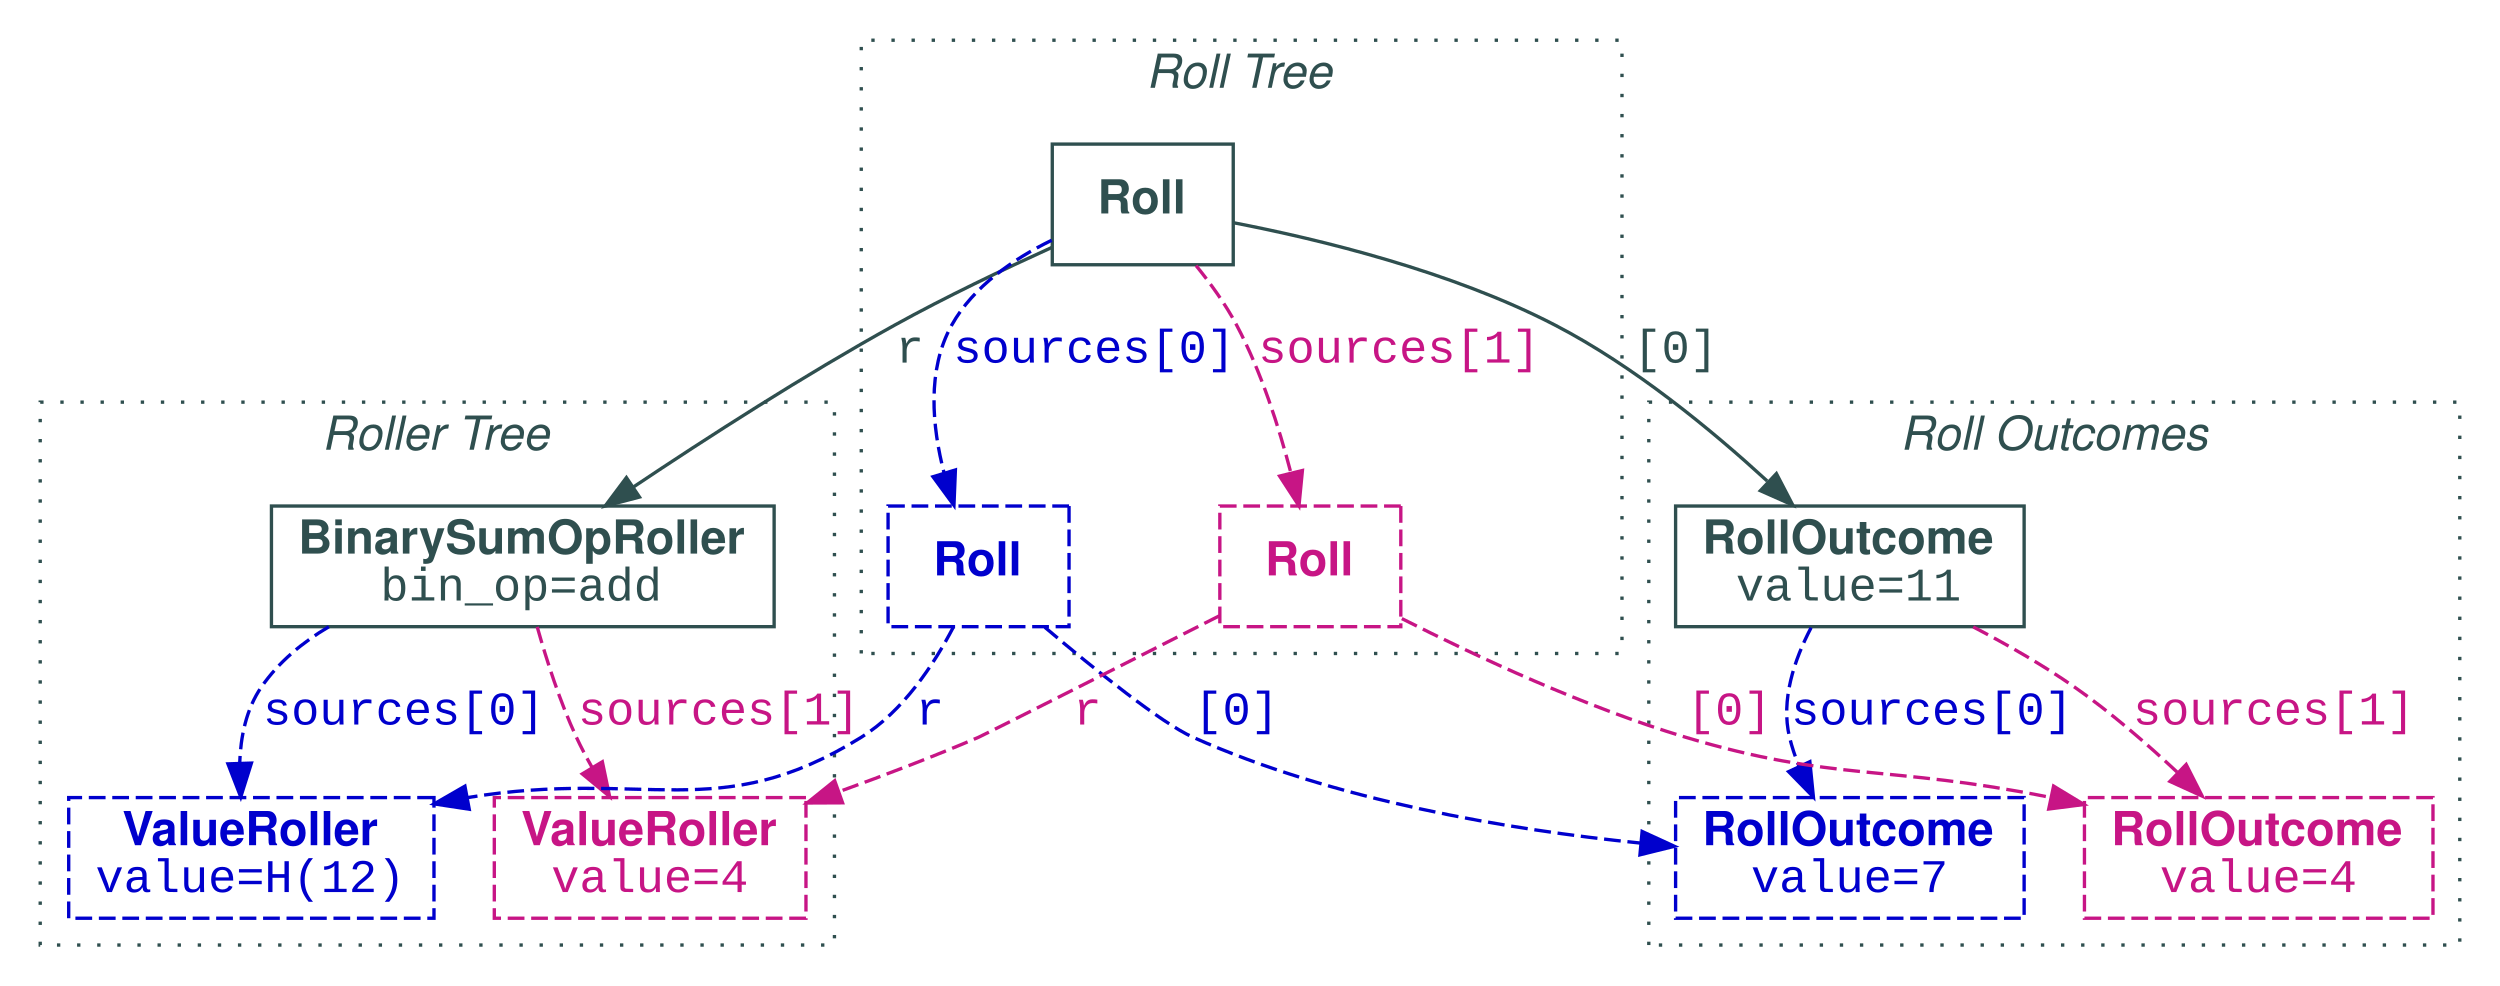
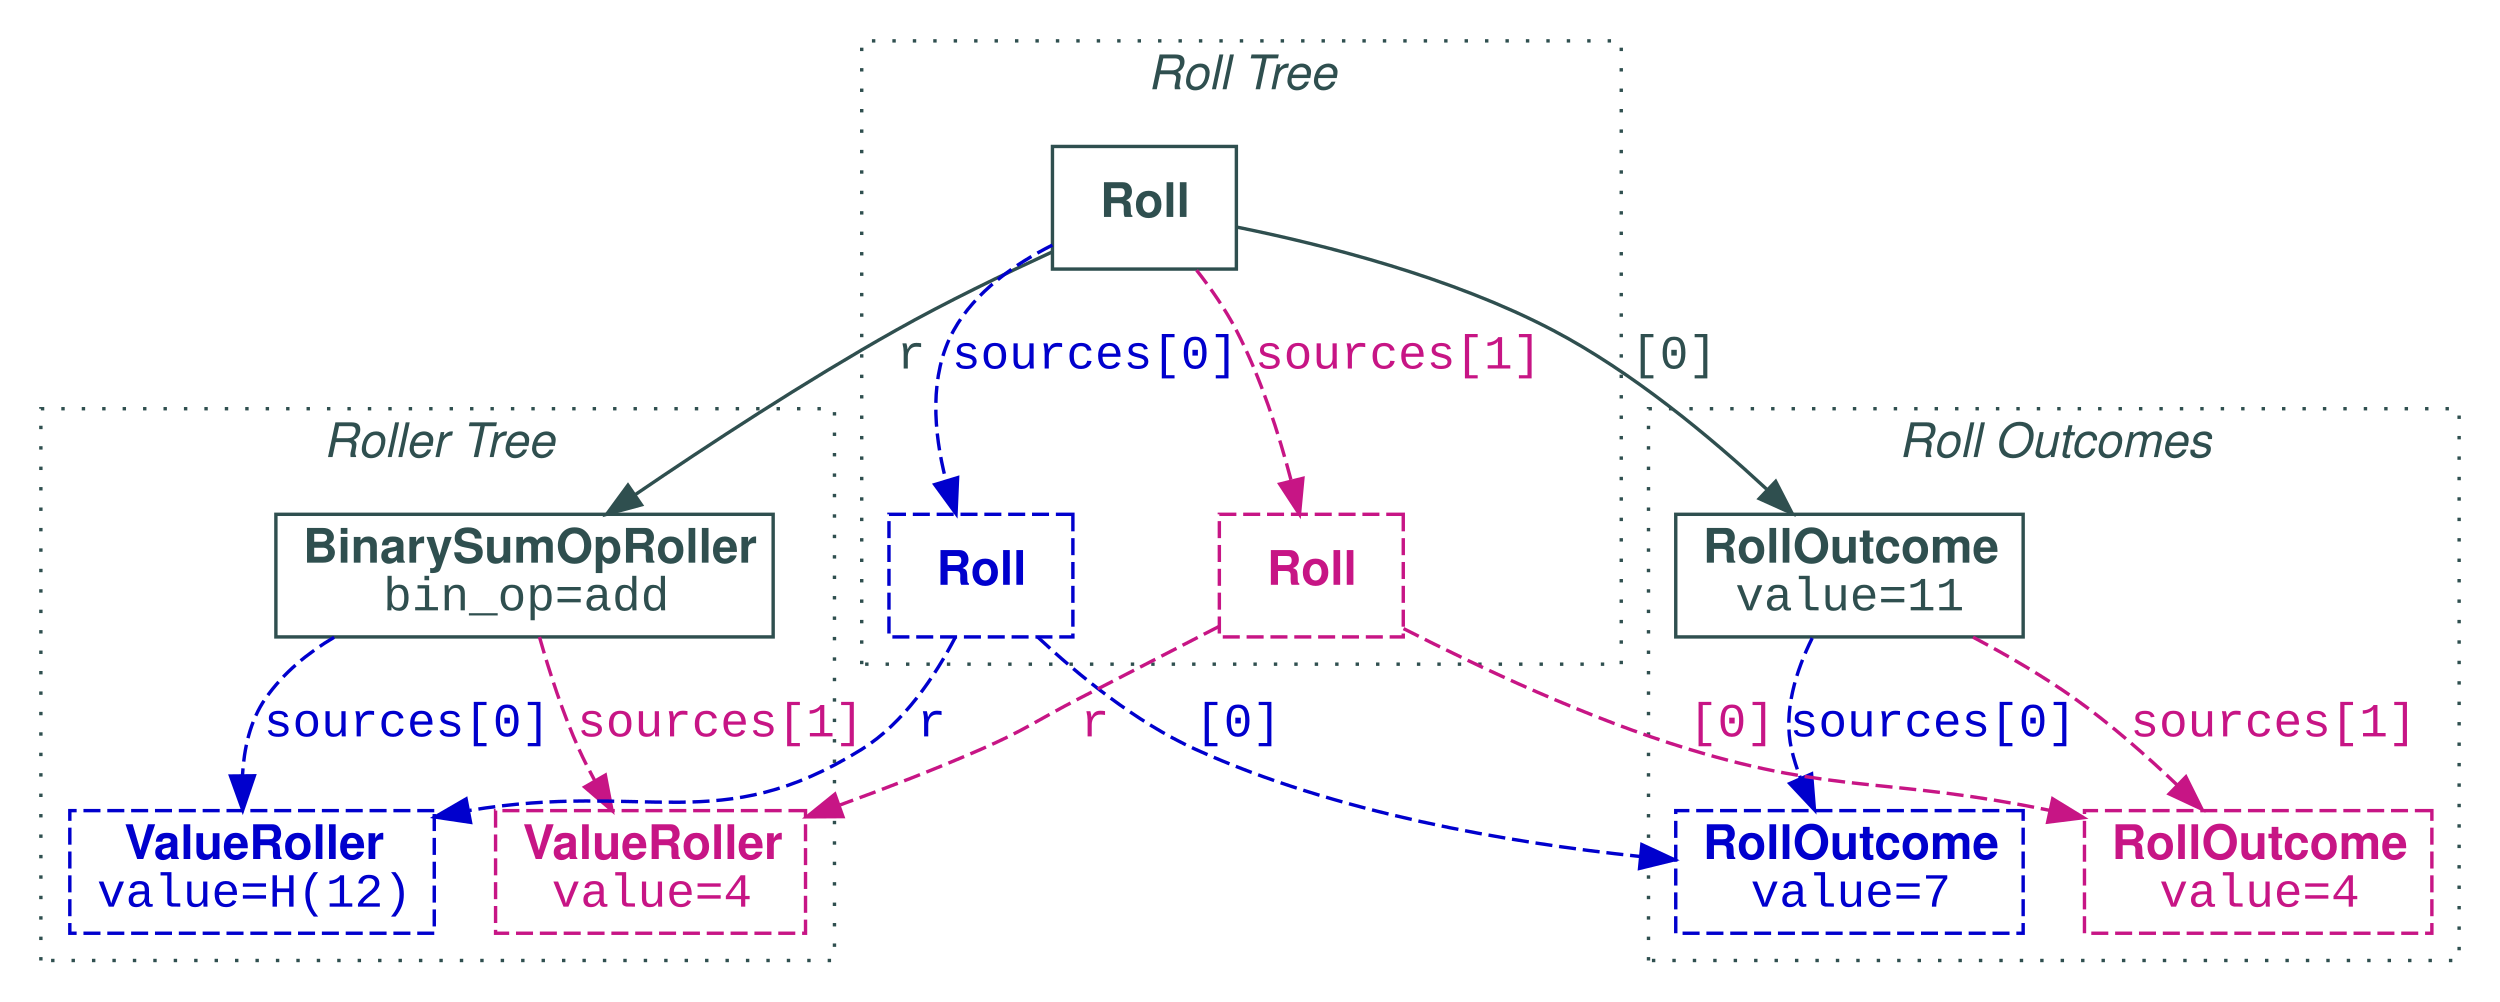
- <svg xmlns="http://www.w3.org/2000/svg" width="746pt" height="294pt" viewBox="0.00 0.00 746.00 294.00">
+ <svg xmlns="http://www.w3.org/2000/svg" width="734pt" height="294pt" viewBox="0.00 0.00 734.00 294.00">
  <g id="graph0" class="graph" transform="scale(1 1) rotate(0) translate(4 290)">
+     <g id="clust1" class="cluster">
+       <polygon fill="transparent" stroke="DarkSlateGray" stroke-dasharray="1,5" points="249,-95 249,-278 472,-278 472,-95 249,-95" />
+       <text text-anchor="start" x="333" y="-263.8" font-family="Helvetica,sans-Serif" font-style="italic" font-size="14.00" fill="DarkSlateGray">Roll Tree</text>
+     </g>
    <g id="clust2" class="cluster">
-       <polygon fill="transparent" stroke="DarkSlateGray" stroke-dasharray="1,5" points="8,-8 8,-170 245,-170 245,-8 8,-8" />
-       <text text-anchor="start" x="92" y="-155.8" font-family="Helvetica,sans-Serif" font-style="italic" font-size="14.00" fill="DarkSlateGray">Roller Tree</text>
+       <polygon fill="transparent" stroke="DarkSlateGray" stroke-dasharray="1,5" points="8,-8 8,-170 241,-170 241,-8 8,-8" />
+       <text text-anchor="start" x="91" y="-155.8" font-family="Helvetica,sans-Serif" font-style="italic" font-size="14.00" fill="DarkSlateGray">Roller Tree</text>
    </g>
    <g id="clust3" class="cluster">
-       <polygon fill="transparent" stroke="DarkSlateGray" stroke-dasharray="1,5" points="488,-8 488,-170 730,-170 730,-8 488,-8" />
-       <text text-anchor="start" x="563" y="-155.8" font-family="Helvetica,sans-Serif" font-style="italic" font-size="14.00" fill="DarkSlateGray">Roll Outcomes</text>
-     </g>
-     <g id="clust1" class="cluster">
-       <polygon fill="transparent" stroke="DarkSlateGray" stroke-dasharray="1,5" points="253,-95 253,-278 480,-278 480,-95 253,-95" />
-       <text text-anchor="start" x="338" y="-263.8" font-family="Helvetica,sans-Serif" font-style="italic" font-size="14.00" fill="DarkSlateGray">Roll Tree</text>
+       <polygon fill="transparent" stroke="DarkSlateGray" stroke-dasharray="1,5" points="480,-8 480,-170 718,-170 718,-8 480,-8" />
+       <text text-anchor="start" x="553.5" y="-155.8" font-family="Helvetica,sans-Serif" font-style="italic" font-size="14.00" fill="DarkSlateGray">Roll Outcomes</text>
    </g>
    <g id="node1" class="node">
-       <polygon fill="none" stroke="DarkSlateGray" points="364,-247 310,-247 310,-211 364,-211 364,-247" />
-       <text text-anchor="start" x="323.5" y="-226.3" font-family="Helvetica,sans-Serif" font-weight="bold" font-size="14.00" fill="DarkSlateGray">Roll</text>
+       <polygon fill="none" stroke="DarkSlateGray" points="359,-247 305,-247 305,-211 359,-211 359,-247" />
+       <text text-anchor="start" x="319" y="-226.3" font-family="Helvetica,sans-Serif" font-weight="bold" font-size="14.00" fill="DarkSlateGray">Roll</text>
    </g>
    <g id="node2" class="node">
-       <polygon fill="none" stroke="DarkSlateGray" points="227,-139 77,-139 77,-103 227,-103 227,-139" />
+       <polygon fill="none" stroke="DarkSlateGray" points="223,-139 77,-139 77,-103 223,-103 223,-139" />
      <text text-anchor="start" x="85" y="-124.8" font-family="Helvetica,sans-Serif" font-weight="bold" font-size="14.00" fill="DarkSlateGray">BinarySumOpRoller</text>
-       <text text-anchor="start" x="109.5" y="-110.8" font-family="Courier New" font-size="14.00" fill="DarkSlateGray">bin_op=add</text>
+       <text text-anchor="start" x="108.5" y="-110.8" font-family="Courier New" font-size="14.00" fill="DarkSlateGray">bin_op=add</text>
    </g>
    <g id="edge1" class="edge">
-       <path fill="none" stroke="DarkSlateGray" d="M309.87,-216.17C295.69,-209.74 278.17,-201.39 263,-193 236.08,-178.11 206.82,-159.27 185.1,-144.74" />
-       <polygon fill="DarkSlateGray" stroke="DarkSlateGray" points="186.82,-141.68 176.57,-139 182.92,-147.49 186.82,-141.68" />
-       <text text-anchor="middle" x="267.5" y="-181.8" font-family="Courier New" font-size="14.00" fill="DarkSlateGray">r</text>
+       <path fill="none" stroke="DarkSlateGray" d="M304.88,-216.02C290.94,-209.61 273.82,-201.33 259,-193 232.53,-178.12 203.79,-159.28 182.47,-144.75" />
+       <polygon fill="DarkSlateGray" stroke="DarkSlateGray" points="184.33,-141.78 174.11,-139.01 180.37,-147.55 184.33,-141.78" />
+       <text text-anchor="middle" x="263.5" y="-181.8" font-family="Courier New" font-size="14.00" fill="DarkSlateGray">r</text>
    </g>
    <g id="node3" class="node">
-       <polygon fill="none" stroke="DarkSlateGray" points="600,-139 496,-139 496,-103 600,-103 600,-139" />
-       <text text-anchor="start" x="504" y="-124.8" font-family="Helvetica,sans-Serif" font-weight="bold" font-size="14.00" fill="DarkSlateGray">RollOutcome</text>
-       <text text-anchor="start" x="514" y="-110.8" font-family="Courier New" font-size="14.00" fill="DarkSlateGray">value=11</text>
+       <polygon fill="none" stroke="DarkSlateGray" points="590,-139 488,-139 488,-103 590,-103 590,-139" />
+       <text text-anchor="start" x="496" y="-124.8" font-family="Helvetica,sans-Serif" font-weight="bold" font-size="14.00" fill="DarkSlateGray">RollOutcome</text>
+       <text text-anchor="start" x="505.5" y="-110.8" font-family="Courier New" font-size="14.00" fill="DarkSlateGray">value=11</text>
    </g>
    <g id="edge2" class="edge">
-       <path fill="none" stroke="DarkSlateGray" d="M364.07,-223.54C389.8,-218.57 429.05,-209.04 460,-193 483.52,-180.82 506.69,-161.75 523.35,-146.45" />
-       <polygon fill="DarkSlateGray" stroke="DarkSlateGray" points="526.08,-148.68 530.97,-139.28 521.29,-143.58 526.08,-148.68" />
-       <text text-anchor="middle" x="496" y="-181.8" font-family="Courier New" font-size="14.00" fill="DarkSlateGray">[0]</text>
+       <path fill="none" stroke="DarkSlateGray" d="M359.39,-223.27C384.52,-218.18 422.23,-208.66 452,-193 475.28,-180.76 498.19,-161.7 514.65,-146.41" />
+       <polygon fill="DarkSlateGray" stroke="DarkSlateGray" points="517.34,-148.67 522.18,-139.25 512.52,-143.6 517.34,-148.67" />
+       <text text-anchor="middle" x="487.5" y="-181.8" font-family="Courier New" font-size="14.00" fill="DarkSlateGray">[0]</text>
    </g>
    <g id="node4" class="node">
-       <polygon fill="none" stroke="MediumBlue" stroke-dasharray="5,2" points="315,-139 261,-139 261,-103 315,-103 315,-139" />
-       <text text-anchor="start" x="274.5" y="-118.3" font-family="Helvetica,sans-Serif" font-weight="bold" font-size="14.00" fill="MediumBlue">Roll</text>
+       <polygon fill="none" stroke="MediumBlue" stroke-dasharray="5,2" points="311,-139 257,-139 257,-103 311,-103 311,-139" />
+       <text text-anchor="start" x="271" y="-118.3" font-family="Helvetica,sans-Serif" font-weight="bold" font-size="14.00" fill="MediumBlue">Roll</text>
    </g>
    <g id="edge7" class="edge">
-       <path fill="none" stroke="MediumBlue" stroke-dasharray="5,2" d="M309.81,-218.3C298.47,-212.76 286.46,-204.55 280,-193 272.54,-179.67 274.11,-162.74 277.74,-148.76" />
-       <polygon fill="MediumBlue" stroke="MediumBlue" points="281.09,-149.77 280.66,-139.19 274.4,-147.74 281.09,-149.77" />
-       <text text-anchor="middle" x="322.5" y="-181.8" font-family="Courier New" font-size="14.00" fill="MediumBlue">sources[0]</text>
+       <path fill="none" stroke="MediumBlue" stroke-dasharray="5,2" d="M304.98,-218.04C293.93,-212.48 282.28,-204.33 276,-193 268.67,-179.77 270.13,-163.04 273.68,-149.14" />
+       <polygon fill="MediumBlue" stroke="MediumBlue" points="277.15,-149.76 276.69,-139.17 270.45,-147.73 277.15,-149.76" />
+       <text text-anchor="middle" x="317.5" y="-181.8" font-family="Courier New" font-size="14.00" fill="MediumBlue">sources[0]</text>
    </g>
    <g id="node7" class="node">
-       <polygon fill="none" stroke="MediumVioletRed" stroke-dasharray="5,2" points="414,-139 360,-139 360,-103 414,-103 414,-139" />
-       <text text-anchor="start" x="373.5" y="-118.3" font-family="Helvetica,sans-Serif" font-weight="bold" font-size="14.00" fill="MediumVioletRed">Roll</text>
+       <polygon fill="none" stroke="MediumVioletRed" stroke-dasharray="5,2" points="408,-139 354,-139 354,-103 408,-103 408,-139" />
+       <text text-anchor="start" x="368" y="-118.3" font-family="Helvetica,sans-Serif" font-weight="bold" font-size="14.00" fill="MediumVioletRed">Roll</text>
    </g>
    <g id="edge8" class="edge">
-       <path fill="none" stroke="MediumVioletRed" stroke-dasharray="5,2" d="M352.91,-210.74C357.28,-205.35 361.72,-199.19 365,-193 372.32,-179.19 377.64,-162.55 381.21,-148.86" />
-       <polygon fill="MediumVioletRed" stroke="MediumVioletRed" points="384.64,-149.6 383.61,-139.05 377.83,-147.94 384.64,-149.6" />
-       <text text-anchor="middle" x="413.5" y="-181.8" font-family="Courier New" font-size="14.00" fill="MediumVioletRed">sources[1]</text>
+       <path fill="none" stroke="MediumVioletRed" stroke-dasharray="5,2" d="M347.32,-210.67C351.54,-205.28 355.82,-199.13 359,-193 366.2,-179.13 371.51,-162.49 375.11,-148.8" />
+       <polygon fill="MediumVioletRed" stroke="MediumVioletRed" points="378.53,-149.56 377.53,-139.01 371.73,-147.88 378.53,-149.56" />
+       <text text-anchor="middle" x="406.5" y="-181.8" font-family="Courier New" font-size="14.00" fill="MediumVioletRed">sources[1]</text>
    </g>
    <g id="node5" class="node">
-       <polygon fill="none" stroke="MediumBlue" stroke-dasharray="5,2" points="125.5,-52 16.5,-52 16.5,-16 125.5,-16 125.5,-52" />
+       <polygon fill="none" stroke="MediumBlue" stroke-dasharray="5,2" points="123.5,-52 16.5,-52 16.5,-16 123.5,-16 123.5,-52" />
      <text text-anchor="start" x="32.5" y="-37.8" font-family="Helvetica,sans-Serif" font-weight="bold" font-size="14.00" fill="MediumBlue">ValueRoller</text>
      <text text-anchor="start" x="24.5" y="-23.8" font-family="Courier New" font-size="14.00" fill="MediumBlue">value=H(12)</text>
    </g>
    <g id="edge9" class="edge">
-       <path fill="none" stroke="MediumBlue" stroke-dasharray="5,2" d="M94.13,-102.98C86.27,-98.34 79.15,-92.45 74,-85 69.46,-78.43 67.79,-70.15 67.52,-62.22" />
-       <polygon fill="MediumBlue" stroke="MediumBlue" points="71.02,-62.29 67.84,-52.18 64.02,-62.06 71.02,-62.29" />
-       <text text-anchor="middle" x="116.5" y="-73.8" font-family="Courier New" font-size="14.00" fill="MediumBlue">sources[0]</text>
+       <path fill="none" stroke="MediumBlue" stroke-dasharray="5,2" d="M94.1,-102.89C86.27,-98.25 79.16,-92.38 74,-85 69.42,-78.45 67.62,-70.17 67.18,-62.24" />
+       <polygon fill="MediumBlue" stroke="MediumBlue" points="70.68,-62.23 67.27,-52.19 63.68,-62.16 70.68,-62.23" />
+       <text text-anchor="middle" x="115.5" y="-73.8" font-family="Courier New" font-size="14.00" fill="MediumBlue">sources[0]</text>
    </g>
    <g id="node8" class="node">
-       <polygon fill="none" stroke="MediumVioletRed" stroke-dasharray="5,2" points="236.5,-52 143.5,-52 143.5,-16 236.5,-16 236.5,-52" />
-       <text text-anchor="start" x="151.5" y="-37.8" font-family="Helvetica,sans-Serif" font-weight="bold" font-size="14.00" fill="MediumVioletRed">ValueRoller</text>
-       <text text-anchor="start" x="160.5" y="-23.8" font-family="Courier New" font-size="14.00" fill="MediumVioletRed">value=4</text>
+       <polygon fill="none" stroke="MediumVioletRed" stroke-dasharray="5,2" points="232.5,-52 141.5,-52 141.5,-16 232.5,-16 232.5,-52" />
+       <text text-anchor="start" x="149.5" y="-37.8" font-family="Helvetica,sans-Serif" font-weight="bold" font-size="14.00" fill="MediumVioletRed">ValueRoller</text>
+       <text text-anchor="start" x="158" y="-23.8" font-family="Courier New" font-size="14.00" fill="MediumVioletRed">value=4</text>
    </g>
    <g id="edge10" class="edge">
-       <path fill="none" stroke="MediumVioletRed" stroke-dasharray="5,2" d="M156.31,-102.93C159.08,-93.08 163.08,-80.58 168,-70 169.39,-67.01 171,-63.96 172.69,-60.97" />
-       <polygon fill="MediumVioletRed" stroke="MediumVioletRed" points="175.74,-62.69 177.91,-52.32 169.75,-59.07 175.74,-62.69" />
-       <text text-anchor="middle" x="210.5" y="-73.8" font-family="Courier New" font-size="14.00" fill="MediumVioletRed">sources[1]</text>
+       <path fill="none" stroke="MediumVioletRed" stroke-dasharray="5,2" d="M154.39,-102.97C157.19,-93.13 161.19,-80.63 166,-70 167.37,-66.97 168.95,-63.87 170.61,-60.83" />
+       <polygon fill="MediumVioletRed" stroke="MediumVioletRed" points="173.73,-62.43 175.71,-52.02 167.67,-58.92 173.73,-62.43" />
+       <text text-anchor="middle" x="207.5" y="-73.8" font-family="Courier New" font-size="14.00" fill="MediumVioletRed">sources[1]</text>
    </g>
    <g id="node6" class="node">
-       <polygon fill="none" stroke="MediumBlue" stroke-dasharray="5,2" points="600,-52 496,-52 496,-16 600,-16 600,-52" />
-       <text text-anchor="start" x="504" y="-37.8" font-family="Helvetica,sans-Serif" font-weight="bold" font-size="14.00" fill="MediumBlue">RollOutcome</text>
-       <text text-anchor="start" x="518.5" y="-23.8" font-family="Courier New" font-size="14.00" fill="MediumBlue">value=7</text>
+       <polygon fill="none" stroke="MediumBlue" stroke-dasharray="5,2" points="590,-52 488,-52 488,-16 590,-16 590,-52" />
+       <text text-anchor="start" x="496" y="-37.8" font-family="Helvetica,sans-Serif" font-weight="bold" font-size="14.00" fill="MediumBlue">RollOutcome</text>
+       <text text-anchor="start" x="510" y="-23.8" font-family="Courier New" font-size="14.00" fill="MediumBlue">value=7</text>
    </g>
    <g id="edge11" class="edge">
-       <path fill="none" stroke="MediumBlue" stroke-dasharray="5,2" d="M536.43,-102.7C531.45,-93.2 527.31,-81.12 530,-70 530.69,-67.14 531.66,-64.24 532.8,-61.41" />
-       <polygon fill="MediumBlue" stroke="MediumBlue" points="536.06,-62.71 537.12,-52.17 529.72,-59.74 536.06,-62.71" />
-       <text text-anchor="middle" x="572.5" y="-73.8" font-family="Courier New" font-size="14.00" fill="MediumBlue">sources[0]</text>
+       <path fill="none" stroke="MediumBlue" stroke-dasharray="5,2" d="M528.07,-102.67C523.36,-93.16 519.45,-81.08 522,-70 522.65,-67.16 523.57,-64.29 524.64,-61.47" />
+       <polygon fill="MediumBlue" stroke="MediumBlue" points="527.88,-62.79 528.72,-52.23 521.48,-59.96 527.88,-62.79" />
+       <text text-anchor="middle" x="563.5" y="-73.8" font-family="Courier New" font-size="14.00" fill="MediumBlue">sources[0]</text>
    </g>
    <g id="node9" class="node">
-       <polygon fill="none" stroke="MediumVioletRed" stroke-dasharray="5,2" points="722,-52 618,-52 618,-16 722,-16 722,-52" />
-       <text text-anchor="start" x="626" y="-37.8" font-family="Helvetica,sans-Serif" font-weight="bold" font-size="14.00" fill="MediumVioletRed">RollOutcome</text>
-       <text text-anchor="start" x="640.5" y="-23.8" font-family="Courier New" font-size="14.00" fill="MediumVioletRed">value=4</text>
+       <polygon fill="none" stroke="MediumVioletRed" stroke-dasharray="5,2" points="710,-52 608,-52 608,-16 710,-16 710,-52" />
+       <text text-anchor="start" x="616" y="-37.8" font-family="Helvetica,sans-Serif" font-weight="bold" font-size="14.00" fill="MediumVioletRed">RollOutcome</text>
+       <text text-anchor="start" x="630" y="-23.8" font-family="Courier New" font-size="14.00" fill="MediumVioletRed">value=4</text>
    </g>
    <g id="edge12" class="edge">
-       <path fill="none" stroke="MediumVioletRed" stroke-dasharray="5,2" d="M584.81,-102.93C594.9,-97.67 605.64,-91.54 615,-85 625.75,-77.5 636.62,-68.08 645.83,-59.44" />
-       <polygon fill="MediumVioletRed" stroke="MediumVioletRed" points="648.35,-61.88 653.14,-52.43 643.5,-56.83 648.35,-61.88" />
-       <text text-anchor="middle" x="674.5" y="-73.8" font-family="Courier New" font-size="14.00" fill="MediumVioletRed">sources[1]</text>
+       <path fill="none" stroke="MediumVioletRed" stroke-dasharray="5,2" d="M575.28,-102.92C585.23,-97.67 595.8,-91.53 605,-85 615.58,-77.49 626.27,-68.07 635.31,-59.43" />
+       <polygon fill="MediumVioletRed" stroke="MediumVioletRed" points="637.77,-61.92 642.48,-52.43 632.88,-56.91 637.77,-61.92" />
+       <text text-anchor="middle" x="663.5" y="-73.8" font-family="Courier New" font-size="14.00" fill="MediumVioletRed">sources[1]</text>
    </g>
    <g id="edge3" class="edge">
-       <path fill="none" stroke="MediumBlue" stroke-dasharray="5,2" d="M280.47,-102.84C274.63,-91.63 265.43,-77.71 253,-70 210.12,-43.41 188.83,-60.74 135.51,-52" />
-       <polygon fill="MediumBlue" stroke="MediumBlue" points="136.02,-48.53 125.54,-50.12 134.73,-55.41 136.02,-48.53" />
-       <text text-anchor="middle" x="273.5" y="-73.8" font-family="Courier New" font-size="14.00" fill="MediumBlue">r</text>
+       <path fill="none" stroke="MediumBlue" stroke-dasharray="5,2" d="M276.46,-102.85C270.62,-91.65 261.42,-77.72 249,-70 206.94,-43.84 185.98,-60.71 133.8,-52.05" />
+       <polygon fill="MediumBlue" stroke="MediumBlue" points="134.15,-48.56 123.68,-50.12 132.84,-55.43 134.15,-48.56" />
+       <text text-anchor="middle" x="269.5" y="-73.8" font-family="Courier New" font-size="14.00" fill="MediumBlue">r</text>
    </g>
    <g id="edge4" class="edge">
-       <path fill="none" stroke="MediumBlue" stroke-dasharray="5,2" d="M307.78,-102.82C322.84,-90.08 342.54,-74.23 352,-70 394.25,-51.14 445.9,-42.43 485.57,-38.42" />
-       <polygon fill="MediumBlue" stroke="MediumBlue" points="486.01,-41.89 495.64,-37.47 485.36,-34.92 486.01,-41.89" />
-       <text text-anchor="middle" x="365" y="-73.8" font-family="Courier New" font-size="14.00" fill="MediumBlue">[0]</text>
+       <path fill="none" stroke="MediumBlue" stroke-dasharray="5,2" d="M300.63,-102.99C312.51,-91.86 329.45,-77.96 347,-70 388.22,-51.32 438.69,-42.6 477.54,-38.54" />
+       <polygon fill="MediumBlue" stroke="MediumBlue" points="478.05,-42.01 487.66,-37.56 477.37,-35.04 478.05,-42.01" />
+       <text text-anchor="middle" x="359.5" y="-73.8" font-family="Courier New" font-size="14.00" fill="MediumBlue">[0]</text>
    </g>
    <g id="edge5" class="edge">
-       <path fill="none" stroke="MediumVioletRed" stroke-dasharray="5,2" d="M359.83,-106.23C331.17,-91.7 289.84,-70.79 288,-70 274.77,-64.32 260.29,-58.79 246.61,-53.86" />
-       <polygon fill="MediumVioletRed" stroke="MediumVioletRed" points="247.42,-50.44 236.82,-50.39 245.07,-57.03 247.42,-50.44" />
-       <text text-anchor="middle" x="320.5" y="-73.8" font-family="Courier New" font-size="14.00" fill="MediumVioletRed">r</text>
+       <path fill="none" stroke="MediumVioletRed" stroke-dasharray="5,2" d="M353.86,-106.05C341.41,-99.64 326.45,-91.94 313,-85 300.1,-78.35 297.3,-75.81 284,-70 270.8,-64.23 256.31,-58.63 242.65,-53.67" />
+       <polygon fill="MediumVioletRed" stroke="MediumVioletRed" points="243.48,-50.24 232.88,-50.17 241.12,-56.83 243.48,-50.24" />
+       <text text-anchor="middle" x="317.5" y="-73.8" font-family="Courier New" font-size="14.00" fill="MediumVioletRed">r</text>
    </g>
    <g id="edge6" class="edge">
-       <path fill="none" stroke="MediumVioletRed" stroke-dasharray="5,2" d="M414.31,-105.41C436.54,-94.14 469.01,-78.98 499,-70 543.58,-56.65 558.79,-61.91 607.91,-52.04" />
-       <polygon fill="MediumVioletRed" stroke="MediumVioletRed" points="608.79,-55.43 617.85,-49.94 607.34,-48.59 608.79,-55.43" />
-       <text text-anchor="middle" x="512" y="-73.8" font-family="Courier New" font-size="14.00" fill="MediumVioletRed">[0]</text>
+       <path fill="none" stroke="MediumVioletRed" stroke-dasharray="5,2" d="M408.07,-105.44C430.09,-94.18 462.27,-79.03 492,-70 535.26,-56.86 550.1,-61.84 597.73,-52.09" />
+       <polygon fill="MediumVioletRed" stroke="MediumVioletRed" points="598.67,-55.47 607.71,-49.93 597.19,-48.62 598.67,-55.47" />
+       <text text-anchor="middle" x="504.5" y="-73.8" font-family="Courier New" font-size="14.00" fill="MediumVioletRed">[0]</text>
    </g>
  </g>
</svg>
